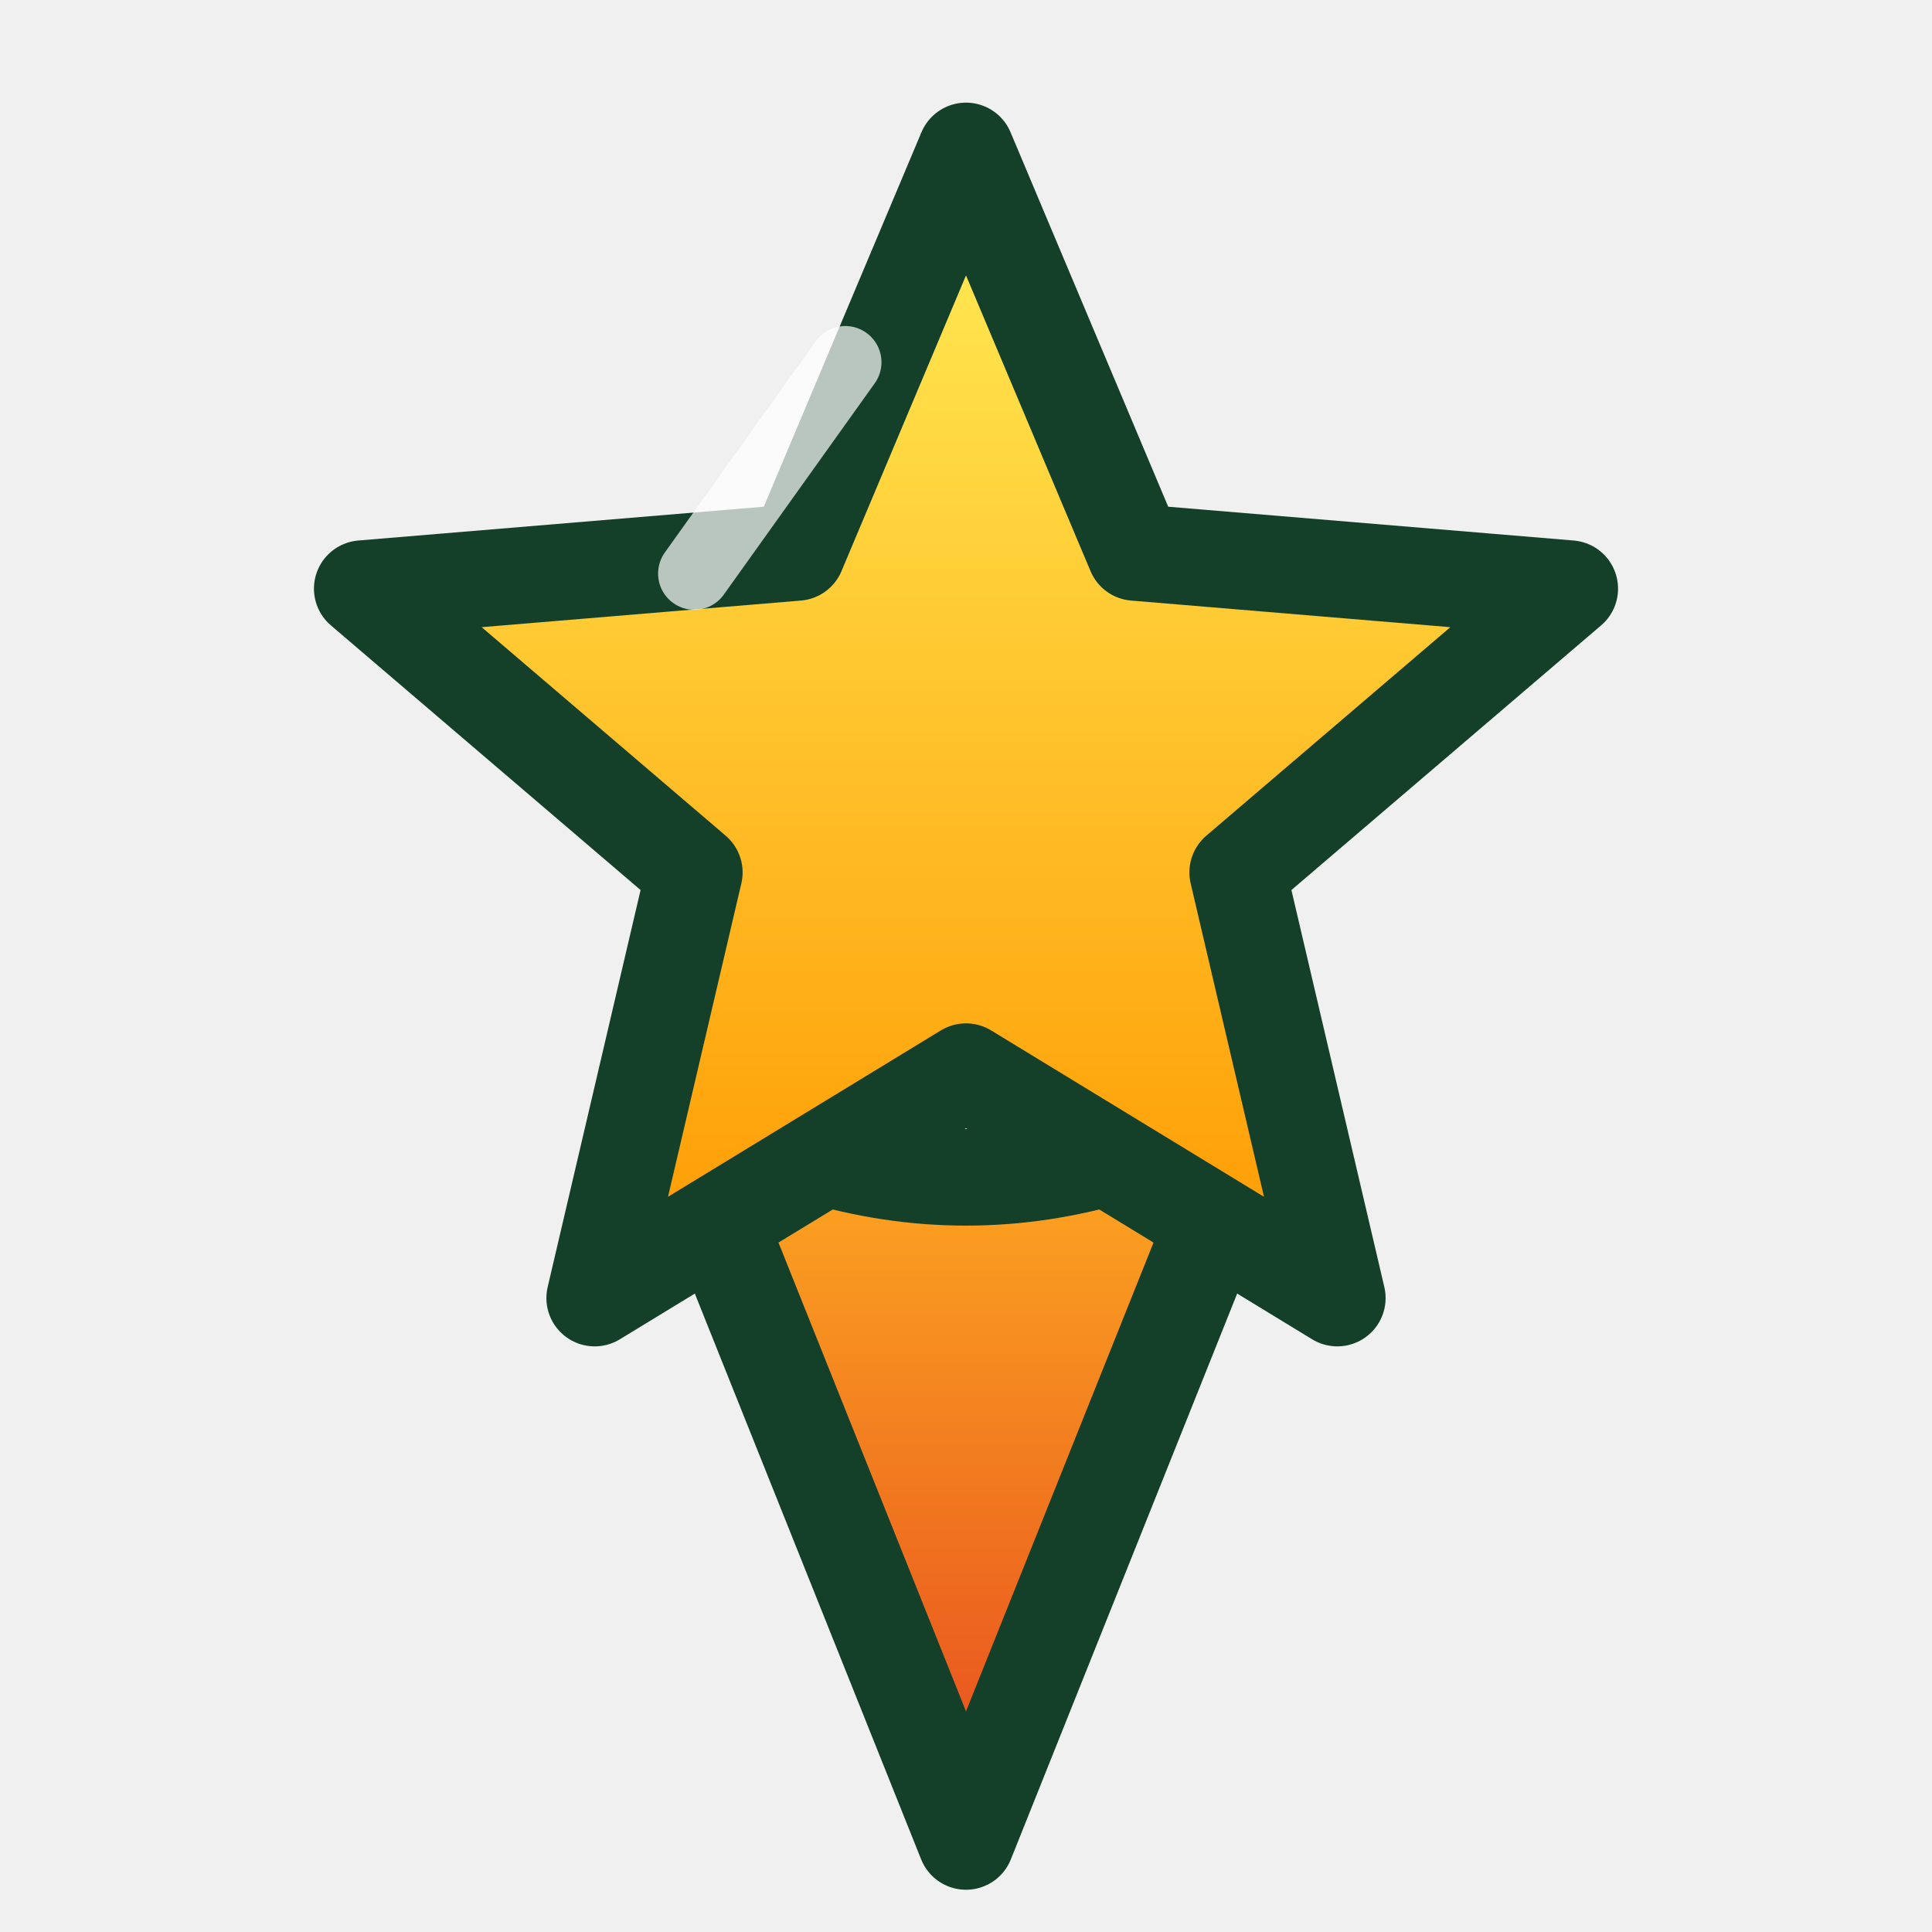
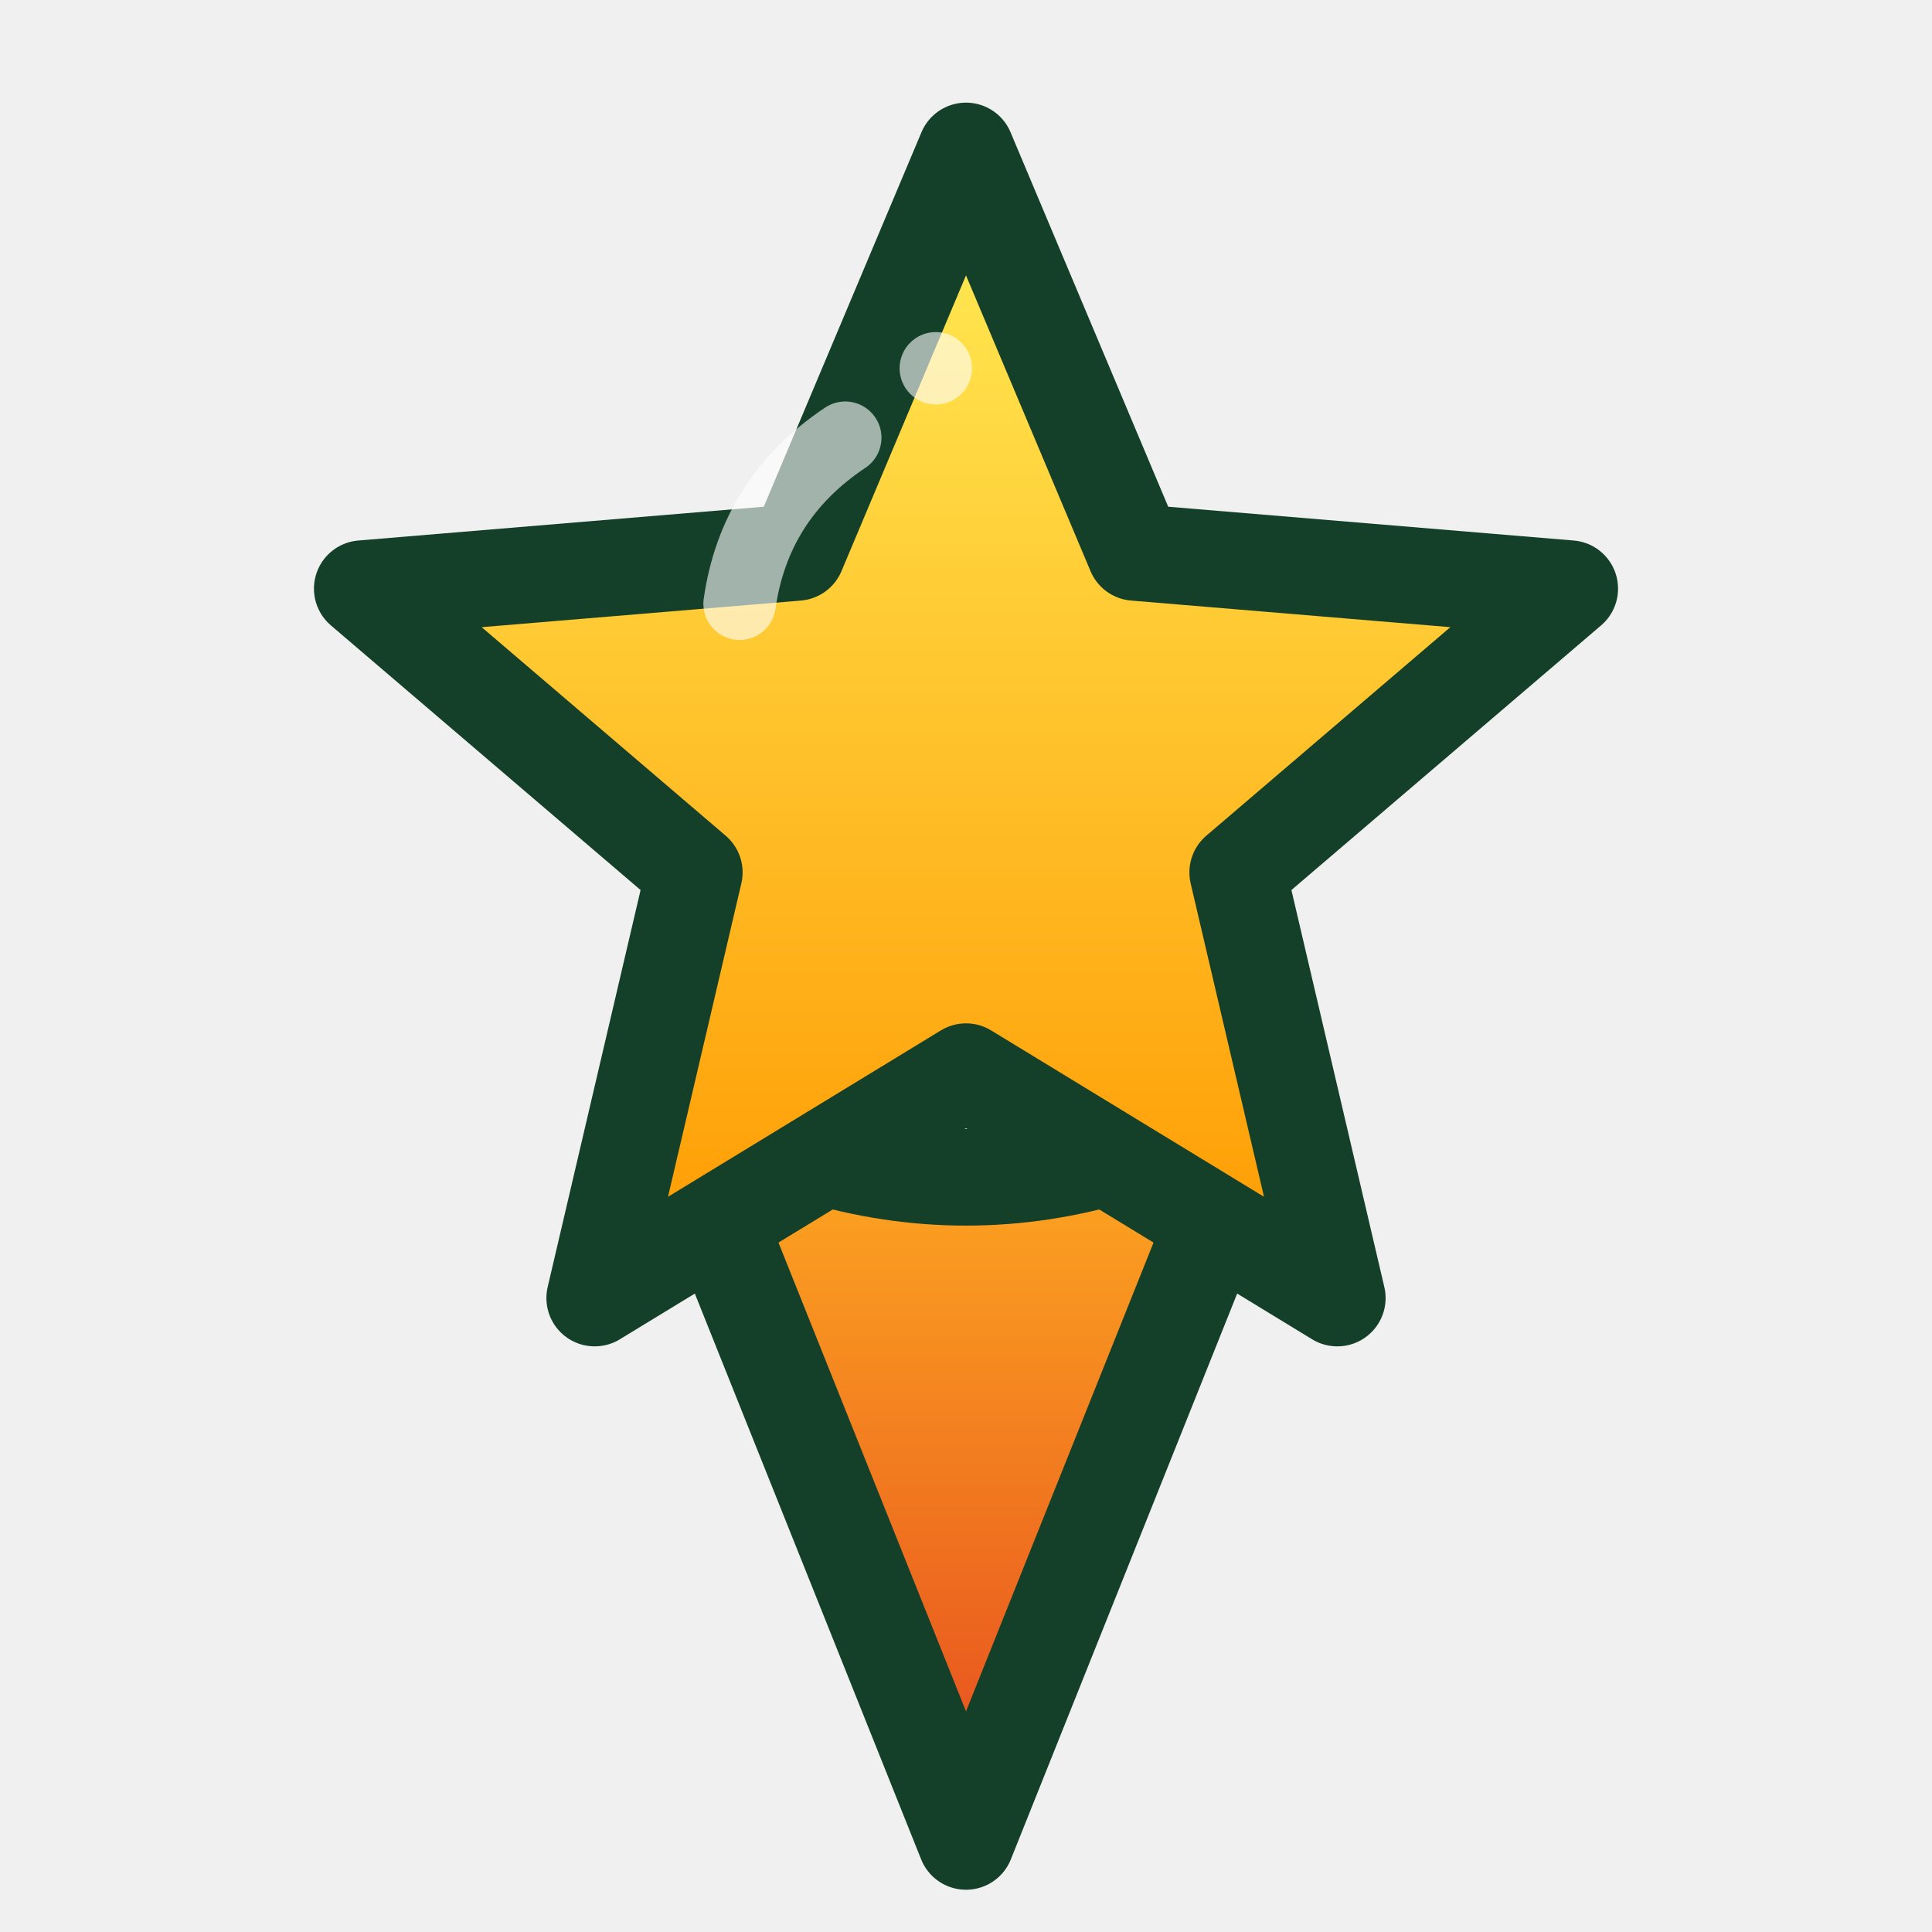
<svg xmlns="http://www.w3.org/2000/svg" viewBox="0 0 64 64" width="64" height="64">
  <defs>
    <linearGradient id="wins_10_s" x1="0" y1="0" x2="0" y2="1">
      <stop offset="0" stop-color="#FFEE58" />
      <stop offset="1" stop-color="#FF9800" />
    </linearGradient>
    <linearGradient id="wins_10_t" x1="0" y1="0" x2="0" y2="1">
      <stop offset="0" stop-color="#FFB020" />
      <stop offset="1" stop-color="#E5471F" />
    </linearGradient>
  </defs>
  <path d="M22 36 Q32 42 42 36 L32 61 Z" fill="url(#wins_10_t)" stroke="#14402a" stroke-width="3.2" stroke-linejoin="round" stroke-linecap="round" />
  <path d="M32.0 5.0 L37.6 18.3 L52.0 19.5 L41.0 28.9 L44.3 43.0 L32.0 35.5 L19.7 43.0 L23.0 28.9 L12.0 19.5 L26.4 18.3 Z" fill="url(#wins_10_s)" stroke="#14402a" stroke-width="3.2" stroke-linejoin="round" stroke-linecap="round" />
-   <path d="M23 19 L28 12" fill="none" stroke="#FFFFFF" stroke-opacity="0.7" stroke-width="2.4" stroke-linecap="round" />
+   <path d="M24.5 20 Q25 16.5 28 14.5" fill="none" stroke="#FFFFFF" stroke-opacity="0.6" stroke-width="2.4" stroke-linecap="round" />
+   <circle cx="31" cy="12.2" r="1.2" fill="#FFFFFF" fill-opacity="0.6" />
</svg>
